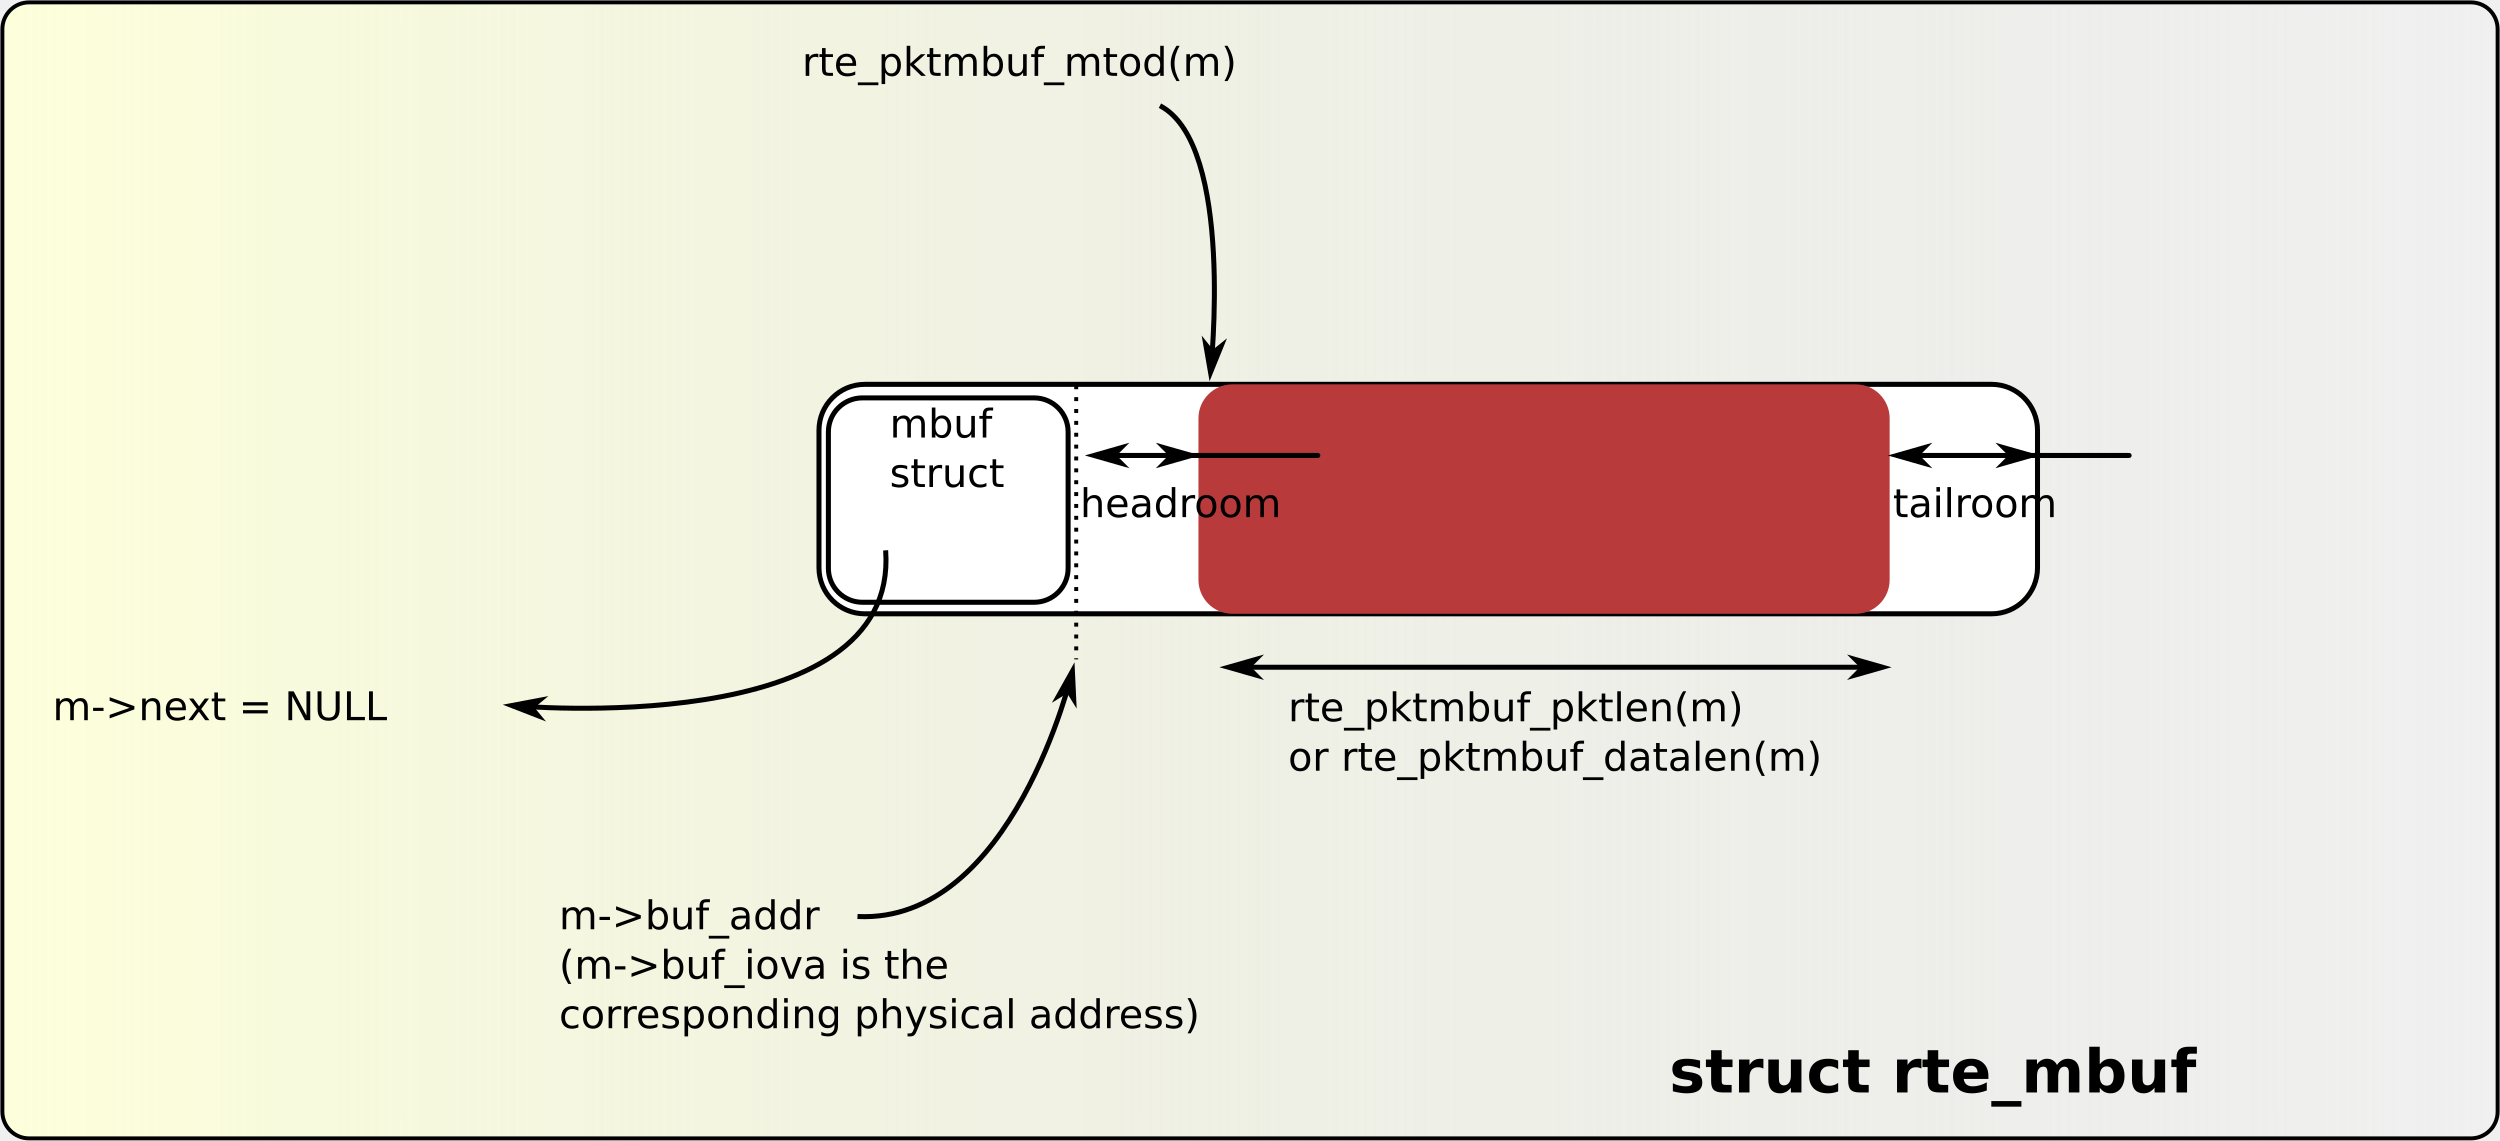
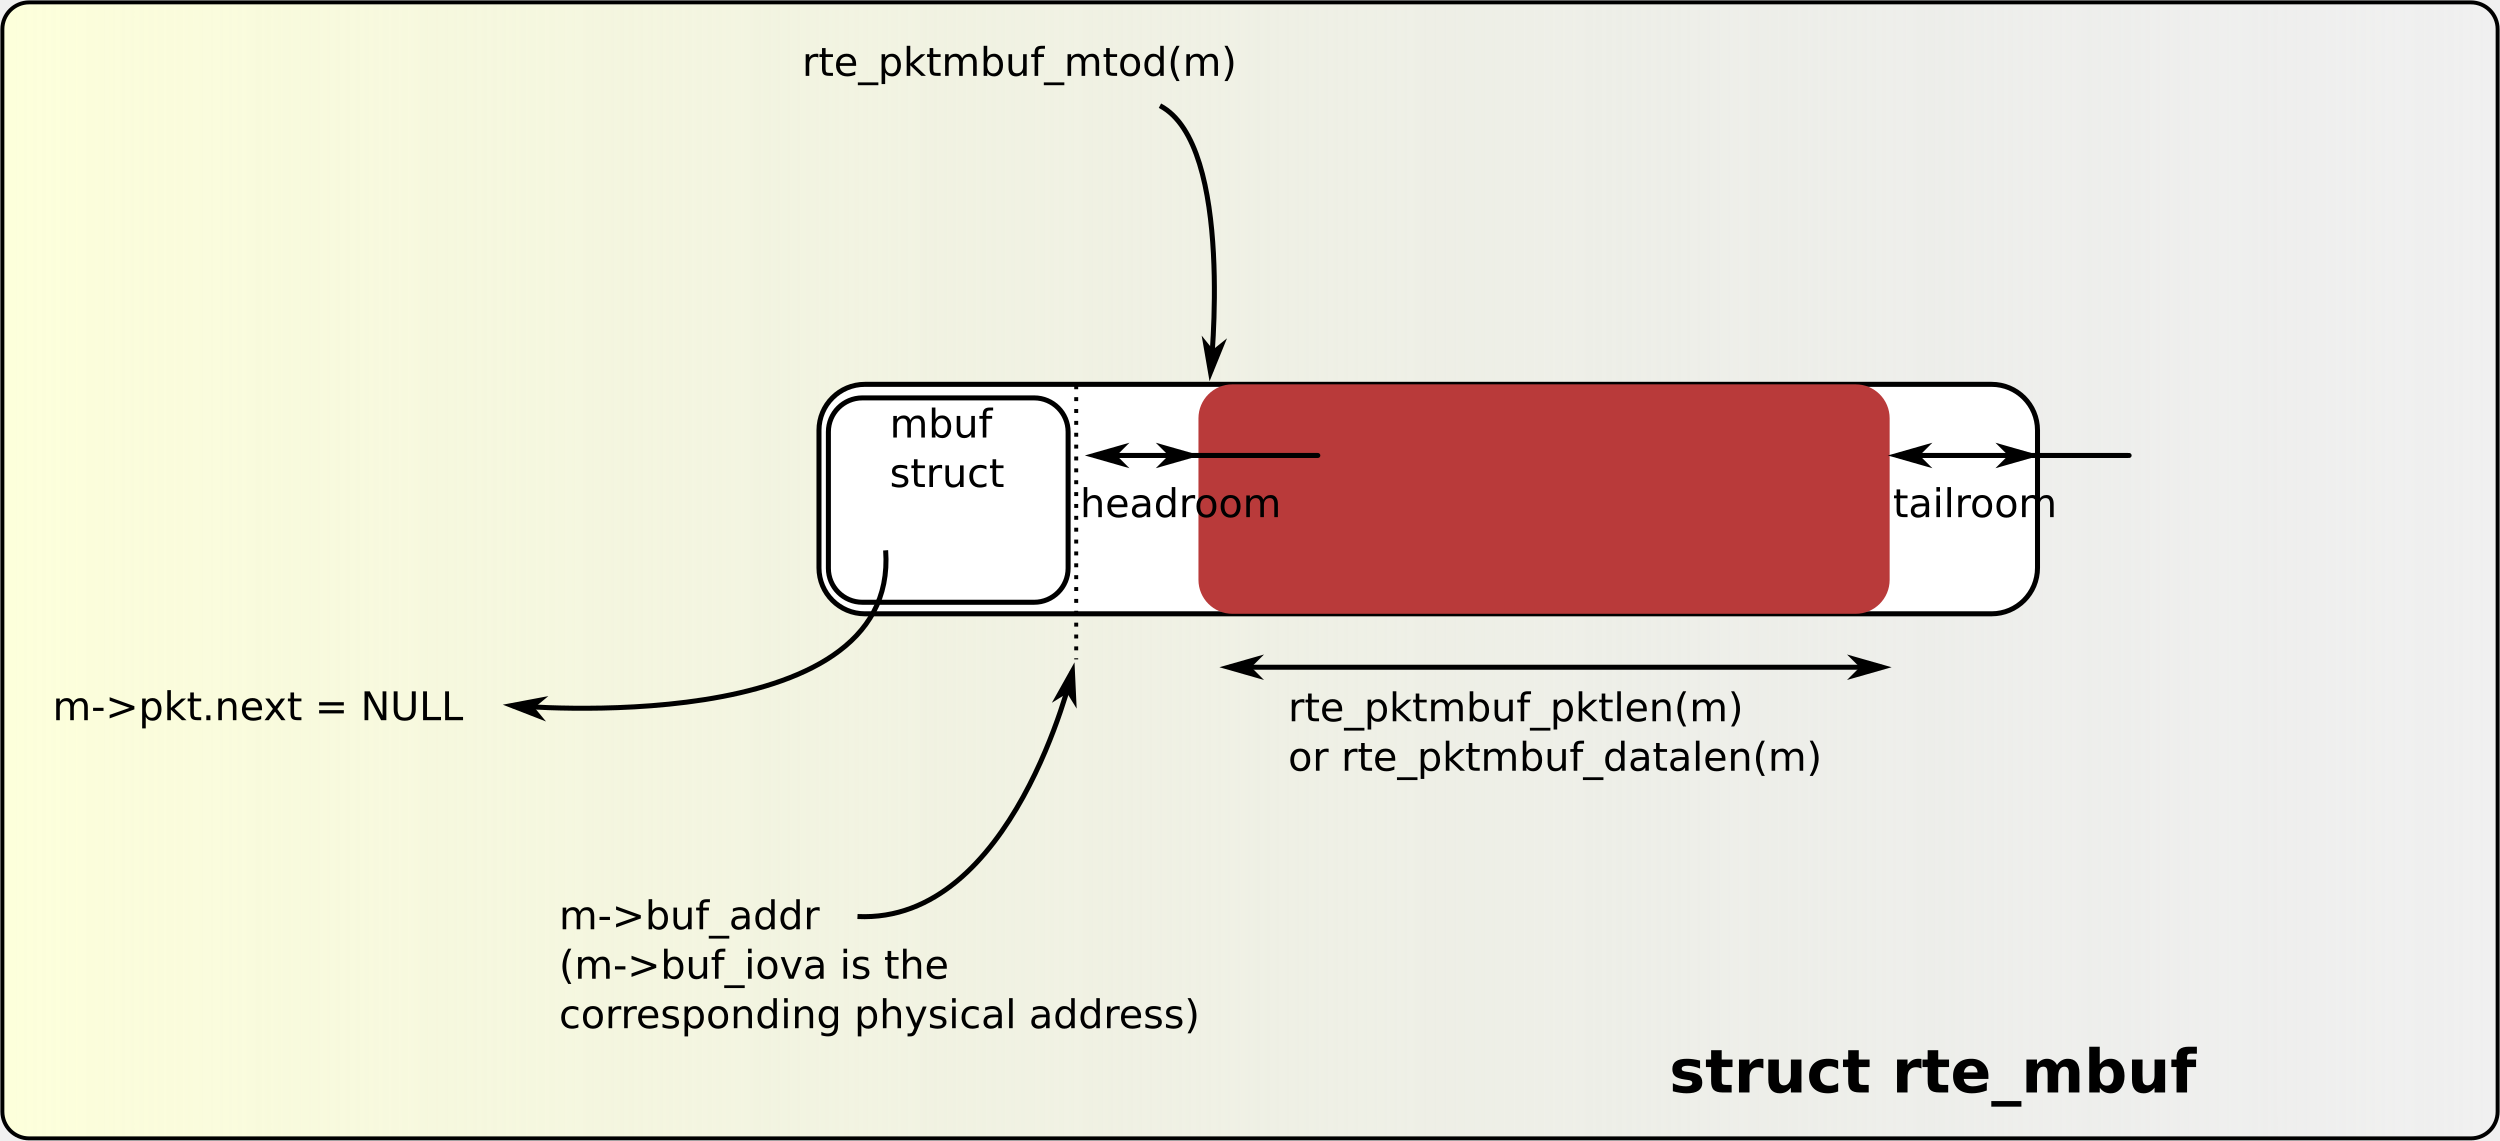
<svg xmlns="http://www.w3.org/2000/svg" xmlns:xlink="http://www.w3.org/1999/xlink" width="631.914" height="288.343" id="svg3868" version="1.1">
  <defs id="defs3870">
    <marker orient="auto" refY="0" refX="0" id="Arrow1Mstart" style="overflow:visible">
      <path id="path4530" d="M 0,0 5,-5 -12.5,0 5,5 0,0 z" style="fill-rule:evenodd;stroke:#000000;stroke-width:1pt;marker-start:none" transform="matrix(0.4,0,0,0.4,4,0)" />
    </marker>
    <marker orient="auto" refY="0" refX="0" id="Arrow1Mend" style="overflow:visible">
      <path id="path4533" d="M 0,0 5,-5 -12.5,0 5,5 0,0 z" style="fill-rule:evenodd;stroke:#000000;stroke-width:1pt;marker-start:none" transform="matrix(-0.4,0,0,-0.4,-4,0)" />
    </marker>
    <linearGradient id="linearGradient4513">
      <stop style="stop-color:#fdffdb;stop-opacity:1;" offset="0" id="stop4515" />
      <stop style="stop-color:#dfe2d8;stop-opacity:0;" offset="1" id="stop4517" />
    </linearGradient>
    <marker orient="auto" refY="0" refX="0" id="Arrow1Lend" style="overflow:visible">
      <path id="path3211" d="M 0,0 5,-5 -12.5,0 5,5 0,0 z" style="fill-rule:evenodd;stroke:#000000;stroke-width:1pt;marker-start:none" transform="matrix(-0.8,0,0,-0.8,-10,0)" />
    </marker>
    <marker orient="auto" refY="0" refX="0" id="marker3892" style="overflow:visible">
      <path id="path3894" d="M 0,0 5,-5 -12.5,0 5,5 0,0 z" style="fill-rule:evenodd;stroke:#000000;stroke-width:1pt;marker-start:none" transform="matrix(-0.8,0,0,-0.8,-10,0)" />
    </marker>
    <marker orient="auto" refY="0" refX="0" id="marker3896" style="overflow:visible">
      <path id="path3898" d="M 0,0 5,-5 -12.5,0 5,5 0,0 z" style="fill-rule:evenodd;stroke:#000000;stroke-width:1pt;marker-start:none" transform="matrix(-0.8,0,0,-0.8,-10,0)" />
    </marker>
    <marker orient="auto" refY="0" refX="0" id="Arrow1Lstart" style="overflow:visible">
      <path id="path3208" d="M 0,0 5,-5 -12.5,0 5,5 0,0 z" style="fill-rule:evenodd;stroke:#000000;stroke-width:1pt;marker-start:none" transform="matrix(0.8,0,0,0.8,10,0)" />
    </marker>
    <marker orient="auto" refY="0" refX="0" id="marker3902" style="overflow:visible">
      <path id="path3904" d="M 0,0 5,-5 -12.5,0 5,5 0,0 z" style="fill-rule:evenodd;stroke:#000000;stroke-width:1pt;marker-start:none" transform="matrix(-0.8,0,0,-0.8,-10,0)" />
    </marker>
    <marker orient="auto" refY="0" refX="0" id="marker3906" style="overflow:visible">
      <path id="path3908" d="M 0,0 5,-5 -12.5,0 5,5 0,0 z" style="fill-rule:evenodd;stroke:#000000;stroke-width:1pt;marker-start:none" transform="matrix(0.8,0,0,0.8,10,0)" />
    </marker>
    <marker orient="auto" refY="0" refX="0" id="marker3910" style="overflow:visible">
      <path id="path3912" d="M 0,0 5,-5 -12.5,0 5,5 0,0 z" style="fill-rule:evenodd;stroke:#000000;stroke-width:1pt;marker-start:none" transform="matrix(-0.8,0,0,-0.8,-10,0)" />
    </marker>
    <linearGradient xlink:href="#linearGradient4513" id="linearGradient4519" x1="47.143" y1="244.505" x2="677.857" y2="244.505" gradientUnits="userSpaceOnUse" />
    <marker orient="auto" refY="0" refX="0" id="Arrow1Mend-4" style="overflow:visible">
      <path id="path4533-7" d="M 0,0 5,-5 -12.5,0 5,5 0,0 z" style="fill-rule:evenodd;stroke:#000000;stroke-width:1pt;marker-start:none" transform="matrix(-0.4,0,0,-0.4,-4,0)" />
    </marker>
    <marker orient="auto" refY="0" refX="0" id="Arrow1Mstart-4" style="overflow:visible">
      <path id="path4530-5" d="M 0,0 5,-5 -12.5,0 5,5 0,0 z" style="fill-rule:evenodd;stroke:#000000;stroke-width:1pt;marker-start:none" transform="matrix(0.4,0,0,0.4,4,0)" />
    </marker>
    <marker orient="auto" refY="0" refX="0" id="Arrow1Mend-0" style="overflow:visible">
      <path id="path4533-3" d="M 0,0 5,-5 -12.5,0 5,5 0,0 z" style="fill-rule:evenodd;stroke:#000000;stroke-width:1pt;marker-start:none" transform="matrix(-0.4,0,0,-0.4,-4,0)" />
    </marker>
    <marker orient="auto" refY="0" refX="0" id="Arrow1Mstart-3" style="overflow:visible">
      <path id="path4530-2" d="M 0,0 5,-5 -12.5,0 5,5 0,0 z" style="fill-rule:evenodd;stroke:#000000;stroke-width:1pt;marker-start:none" transform="matrix(0.4,0,0,0.4,4,0)" />
    </marker>
    <marker orient="auto" refY="0" refX="0" id="Arrow1Mend-06" style="overflow:visible">
      <path id="path4533-1" d="M 0,0 5,-5 -12.5,0 5,5 0,0 z" style="fill-rule:evenodd;stroke:#000000;stroke-width:1pt;marker-start:none" transform="matrix(-0.4,0,0,-0.4,-4,0)" />
    </marker>
  </defs>
  <g id="layer1" transform="translate(-46.54286,-100.3336)">
    <rect style="fill:url(#linearGradient4519);fill-opacity:1;stroke:#000000;stroke-opacity:1" id="rect3697" width="630.714" height="287.143" x="47.143" y="100.934" rx="6.757" ry="6.757" />
    <rect style="fill:#ffffff;fill-opacity:1;fill-rule:evenodd;stroke:#000000;stroke-width:1.269;stroke-miterlimit:4;stroke-opacity:1;stroke-dasharray:none;stroke-dashoffset:0" id="rect2896" width="308.002" height="58.001" x="253.552" y="197.482" ry="11.605" rx="11.605" />
    <rect style="fill:#b93a3a;fill-opacity:1;fill-rule:evenodd;stroke:none" id="rect2898" width="174.71" height="58.001" x="349.471" y="197.482" rx="8.587" ry="8.587" />
    <path style="fill:none;stroke:#000000;stroke-width:1.269;stroke-linecap:butt;stroke-linejoin:miter;stroke-miterlimit:4;stroke-opacity:1;stroke-dasharray:none;marker-start:url(#Arrow1Mstart);marker-end:url(#Arrow1Mend)" d="m 357.267,268.988 c 141.426,0 105.656,0 164.912,0" id="path2904" />
    <rect style="fill:#ffffff;fill-opacity:1;fill-rule:evenodd;stroke:#000000;stroke-width:1.269;stroke-miterlimit:4;stroke-opacity:1;stroke-dasharray:none;stroke-dashoffset:0" id="rect2910" width="60.593" height="51.657" x="255.932" y="200.909" ry="8.587" rx="8.587" />
    <text xml:space="preserve" style="font-size:15.225px;font-style:normal;font-weight:normal;fill:#000000;fill-opacity:1;stroke:none;font-family:Bitstream Vera Sans" x="468.477" y="376.466" id="text2912">
      <tspan x="468.477" y="376.466" id="tspan2916" style="font-weight:bold">struct rte_mbuf </tspan>
    </text>
    <path style="fill:none;stroke:#000000;stroke-width:1.269;stroke-linecap:butt;stroke-linejoin:miter;stroke-miterlimit:4;stroke-opacity:1;stroke-dasharray:none;marker-end:url(#Arrow1Mend)" d="M 270.402,239.436 C 273.949,287.746 176.114,278.684 176.114,278.684" id="path2974" />
    <path style="fill:none;stroke:#000000;stroke-width:1.269;stroke-linecap:butt;stroke-linejoin:miter;stroke-miterlimit:4;stroke-opacity:1;stroke-dasharray:none;marker-end:url(#Arrow1Mend)" d="m 339.738,127.049 c 18.967,9.933 12.805,67.178 12.805,67.178" id="path2976" />
    <text xml:space="preserve" style="font-size:15.225px;font-style:normal;font-weight:normal;fill:#000000;fill-opacity:1;stroke:none;font-family:Bitstream Vera Sans" x="99.328" y="317.257" id="text2978">
      <tspan x="99.328" y="317.257" id="tspan3006" />
    </text>
    <path style="fill:none;stroke:#000000;stroke-width:1.269;stroke-linecap:butt;stroke-linejoin:miter;stroke-miterlimit:4;stroke-opacity:1;stroke-dasharray:none;marker-end:url(#Arrow1Mend)" d="m 263.284,331.997 c 39.261,1.881 54.283,-61.824 54.283,-61.824" id="path2974-8" />
    <text xml:space="preserve" style="font-size:10px;font-style:normal;font-weight:normal;fill:#000000;fill-opacity:1;stroke:none;font-family:Bitstream Vera Sans" x="187.857" y="335.219" id="text5215">
      <tspan id="tspan5217" x="187.857" y="335.219">m-&gt;buf_addr</tspan>
      <tspan x="187.857" y="347.719" id="tspan5240">(m-&gt;buf_iova is the</tspan>
      <tspan x="187.857" y="360.219" id="tspan5242">corresponding physical address)</tspan>
    </text>
    <text xml:space="preserve" style="font-size:10px;font-style:normal;font-weight:normal;fill:#000000;fill-opacity:1;stroke:none;font-family:Bitstream Vera Sans" x="249.286" y="119.505" id="text5219">
      <tspan x="249.286" y="119.505" id="tspan5223">rte_pktmbuf_mtod(m)</tspan>
    </text>
    <text xml:space="preserve" style="font-size:10px;font-style:normal;font-weight:normal;fill:#000000;fill-opacity:1;stroke:none;font-family:Bitstream Vera Sans" x="271.429" y="210.934" id="text5248">
      <tspan id="tspan5250" x="271.429" y="210.934">mbuf</tspan>
      <tspan x="271.429" y="223.434" id="tspan5252">struct</tspan>
    </text>
    <text xml:space="preserve" style="font-size:10px;font-style:normal;font-weight:normal;fill:#000000;fill-opacity:1;stroke:none;font-family:Bitstream Vera Sans" x="59.842" y="282.377" id="text5254">
-       <tspan id="tspan5256" x="59.842" y="282.377">m-&gt;next = NULL</tspan>
+       <tspan id="tspan5256" x="59.842" y="282.377">m-&gt;pkt.next = NULL</tspan>
    </text>
    <text xml:space="preserve" style="font-size:10px;font-style:normal;font-weight:normal;fill:#000000;fill-opacity:1;stroke:none;font-family:Bitstream Vera Sans" x="372.143" y="282.648" id="text5258">
      <tspan id="tspan5260" x="372.143" y="282.648">rte_pktmbuf_pktlen(m)</tspan>
      <tspan x="372.143" y="295.148" id="tspan5262">or rte_pktmbuf_datalen(m)</tspan>
    </text>
    <path style="fill:none;stroke:#000000;stroke-width:1.269;stroke-linecap:butt;stroke-linejoin:miter;stroke-miterlimit:4;stroke-opacity:1;stroke-dasharray:none;marker-start:url(#Arrow1Mstart);marker-end:url(#Arrow1Mend)" d="m 323.258,215.46 c 141.426,0 -35.059,0 24.198,0" id="path2904-6" />
    <text xml:space="preserve" style="font-size:10px;font-style:normal;font-weight:normal;fill:#000000;fill-opacity:1;stroke:none;font-family:Bitstream Vera Sans" x="319.563" y="231.048" id="text5258-1">
      <tspan x="319.563" y="231.048" id="tspan5262-6">headroom</tspan>
    </text>
    <path style="fill:none;stroke:#000000;stroke-width:1.269;stroke-linecap:butt;stroke-linejoin:miter;stroke-miterlimit:4;stroke-opacity:1;stroke-dasharray:none;marker-start:url(#Arrow1Mstart);marker-end:url(#Arrow1Mend)" d="m 526.21,215.46 c 141.426,0 -25.773,0 33.483,0" id="path2904-6-5" />
    <text xml:space="preserve" style="font-size:10px;font-style:normal;font-weight:normal;fill:#000000;fill-opacity:1;stroke:none;font-family:Bitstream Vera Sans" x="525.014" y="231.048" id="text5258-1-5">
      <tspan x="525.014" y="231.048" id="tspan5262-6-4">tailroom</tspan>
    </text>
    <path style="fill:none;stroke:#000000;stroke-width:1;stroke-linecap:butt;stroke-linejoin:miter;stroke-miterlimit:4;stroke-opacity:1;stroke-dasharray:1, 2;stroke-dashoffset:0" d="m 318.571,197.719 0,69.286" id="path7127" />
  </g>
</svg>
